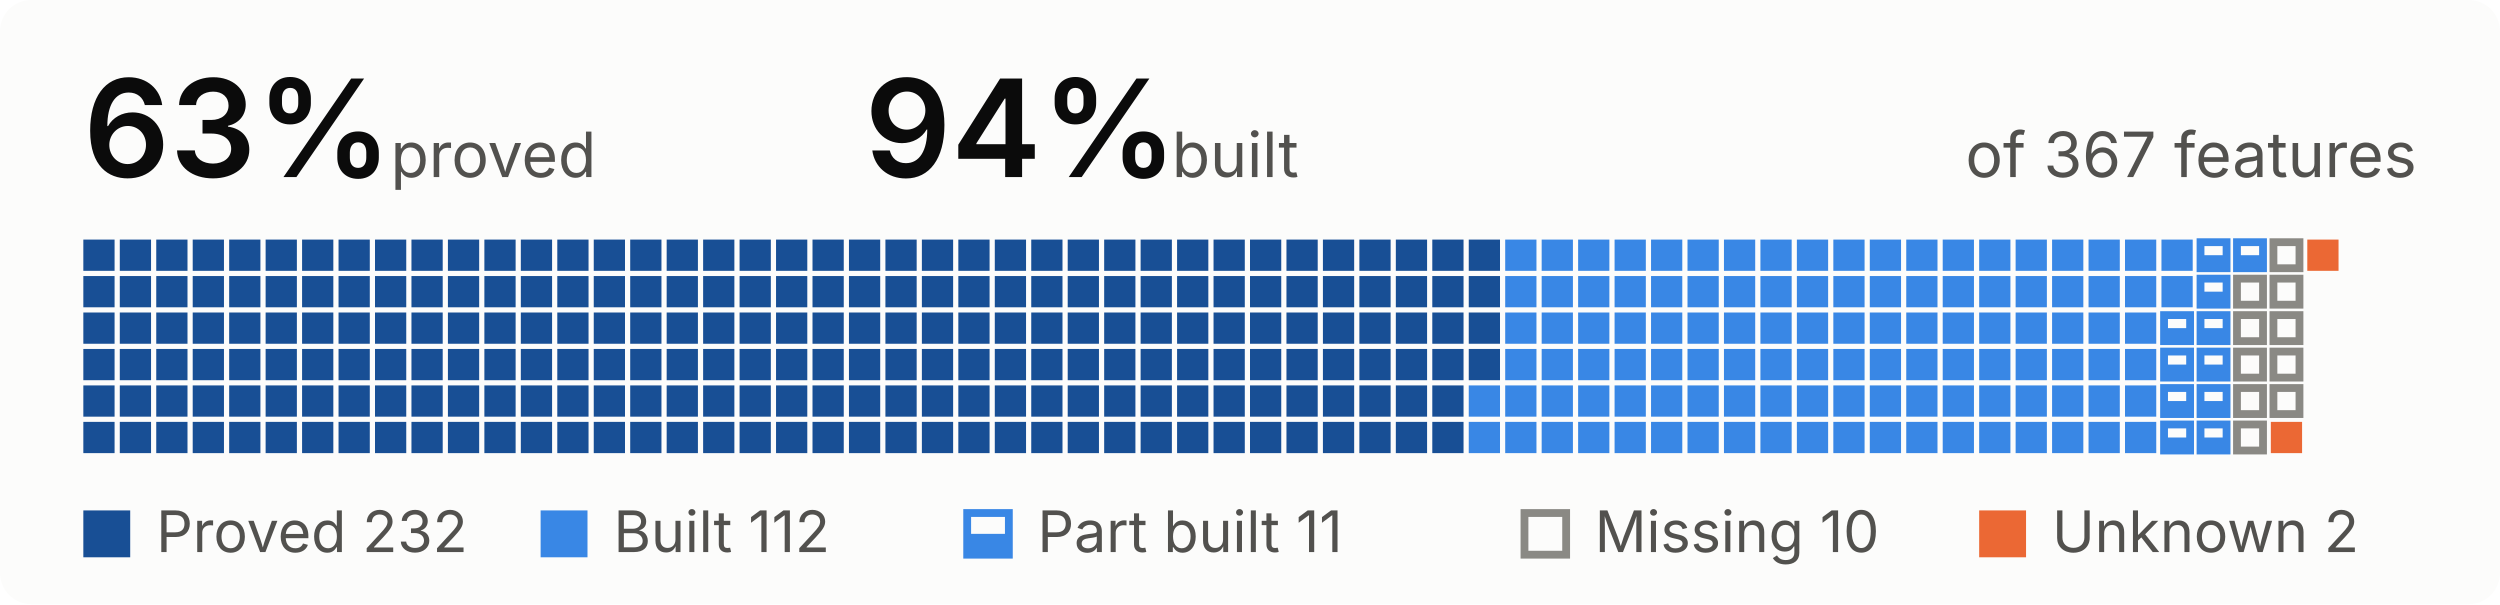
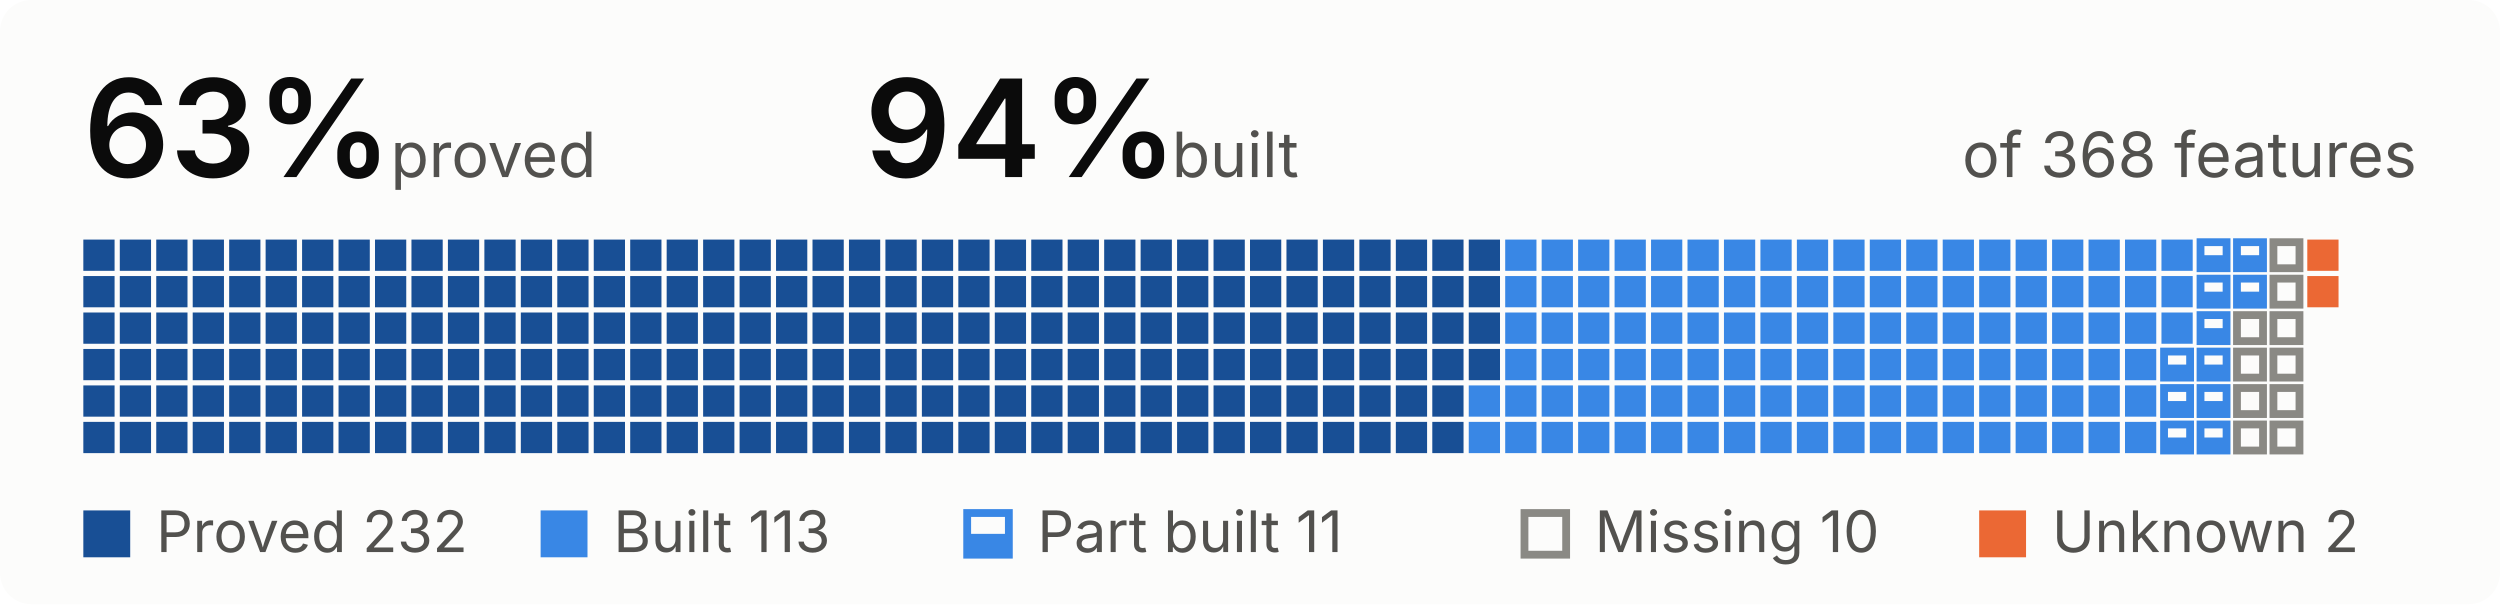
- <svg xmlns="http://www.w3.org/2000/svg" width="480" height="116" viewBox="0 0 480 116" role="img" aria-label="63 percent proved, 94 percent built, of 367 features">
+ <svg xmlns="http://www.w3.org/2000/svg" width="480" height="116" viewBox="0 0 480 116" role="img" aria-label="63 percent proved, 94 percent built, of 368 features">
  <style>
.bg{fill:#fcfcfb}.t{fill:#0b0b0b}.s{fill:#52514e}.rule{fill:#e1e0d9}
.proved{fill:#184f95}.built{fill:#3987e5}.unknown{fill:#eb6834}
.part-o{fill:none;stroke:#3987e5;stroke-width:1.5}.part-f{fill:#3987e5}
.missing{fill:none;stroke:#8a8984;stroke-width:1.5}
.pass{fill:#184f95}.fail{fill:#eb6834}.none{fill:none;stroke:#8a8984;stroke-width:1.5}
@media (prefers-color-scheme:dark){
.bg{fill:#1a1a19}.t{fill:#f0efec}.s{fill:#c3c2b7}.rule{fill:#383835}
.proved{fill:#86b6ef}.built{fill:#3987e5}.unknown{fill:#d95926}
.part-o{stroke:#3987e5}.part-f{fill:#3987e5}
.missing{stroke:#8d8c85}
.pass{fill:#86b6ef}.fail{fill:#d95926}.none{stroke:#8d8c85}
}
text{font-family:system-ui,-apple-system,"Segoe UI",sans-serif;font-size:12px}
.big{font-size:26px;font-weight:600}.b{font-weight:600}.xs{font-size:11px}
</style>
  <rect width="480" height="116" rx="6" class="bg" />
  <text x="16.0" y="34.0" class="t big">63%</text>
  <text x="75.0" y="34.0" class="s">proved</text>
  <text x="166.0" y="34.0" class="t big">94%</text>
  <text x="225.0" y="34.0" class="s">built</text>
-   <text x="464.0" y="34.0" class="s" text-anchor="end">of 367 features</text>
+   <text x="464.0" y="34.0" class="s" text-anchor="end">of 368 features</text>
  <rect x="16.0" y="46.0" width="6" height="6" class="proved" />
  <rect x="16.0" y="53.0" width="6" height="6" class="proved" />
  <rect x="16.0" y="60.0" width="6" height="6" class="proved" />
  <rect x="16.0" y="67.0" width="6" height="6" class="proved" />
  <rect x="16.0" y="74.0" width="6" height="6" class="proved" />
  <rect x="16.0" y="81.0" width="6" height="6" class="proved" />
  <rect x="23.0" y="46.0" width="6" height="6" class="proved" />
  <rect x="23.0" y="53.0" width="6" height="6" class="proved" />
  <rect x="23.0" y="60.0" width="6" height="6" class="proved" />
  <rect x="23.0" y="67.0" width="6" height="6" class="proved" />
  <rect x="23.0" y="74.0" width="6" height="6" class="proved" />
  <rect x="23.0" y="81.0" width="6" height="6" class="proved" />
  <rect x="30.0" y="46.0" width="6" height="6" class="proved" />
  <rect x="30.0" y="53.0" width="6" height="6" class="proved" />
  <rect x="30.0" y="60.0" width="6" height="6" class="proved" />
  <rect x="30.0" y="67.0" width="6" height="6" class="proved" />
  <rect x="30.0" y="74.0" width="6" height="6" class="proved" />
  <rect x="30.0" y="81.0" width="6" height="6" class="proved" />
  <rect x="37.0" y="46.0" width="6" height="6" class="proved" />
  <rect x="37.0" y="53.0" width="6" height="6" class="proved" />
  <rect x="37.0" y="60.0" width="6" height="6" class="proved" />
  <rect x="37.0" y="67.0" width="6" height="6" class="proved" />
  <rect x="37.0" y="74.0" width="6" height="6" class="proved" />
  <rect x="37.0" y="81.0" width="6" height="6" class="proved" />
  <rect x="44.0" y="46.0" width="6" height="6" class="proved" />
  <rect x="44.0" y="53.0" width="6" height="6" class="proved" />
  <rect x="44.0" y="60.0" width="6" height="6" class="proved" />
  <rect x="44.0" y="67.0" width="6" height="6" class="proved" />
  <rect x="44.0" y="74.0" width="6" height="6" class="proved" />
  <rect x="44.0" y="81.0" width="6" height="6" class="proved" />
  <rect x="51.0" y="46.0" width="6" height="6" class="proved" />
  <rect x="51.0" y="53.0" width="6" height="6" class="proved" />
  <rect x="51.0" y="60.0" width="6" height="6" class="proved" />
  <rect x="51.0" y="67.0" width="6" height="6" class="proved" />
  <rect x="51.0" y="74.0" width="6" height="6" class="proved" />
  <rect x="51.0" y="81.0" width="6" height="6" class="proved" />
  <rect x="58.0" y="46.0" width="6" height="6" class="proved" />
  <rect x="58.0" y="53.0" width="6" height="6" class="proved" />
  <rect x="58.0" y="60.0" width="6" height="6" class="proved" />
  <rect x="58.0" y="67.0" width="6" height="6" class="proved" />
  <rect x="58.0" y="74.0" width="6" height="6" class="proved" />
  <rect x="58.0" y="81.0" width="6" height="6" class="proved" />
  <rect x="65.0" y="46.0" width="6" height="6" class="proved" />
  <rect x="65.0" y="53.0" width="6" height="6" class="proved" />
  <rect x="65.0" y="60.0" width="6" height="6" class="proved" />
  <rect x="65.0" y="67.0" width="6" height="6" class="proved" />
  <rect x="65.0" y="74.0" width="6" height="6" class="proved" />
  <rect x="65.0" y="81.0" width="6" height="6" class="proved" />
  <rect x="72.0" y="46.0" width="6" height="6" class="proved" />
  <rect x="72.0" y="53.0" width="6" height="6" class="proved" />
  <rect x="72.0" y="60.0" width="6" height="6" class="proved" />
  <rect x="72.0" y="67.0" width="6" height="6" class="proved" />
  <rect x="72.0" y="74.0" width="6" height="6" class="proved" />
  <rect x="72.0" y="81.0" width="6" height="6" class="proved" />
  <rect x="79.0" y="46.0" width="6" height="6" class="proved" />
  <rect x="79.0" y="53.0" width="6" height="6" class="proved" />
  <rect x="79.0" y="60.0" width="6" height="6" class="proved" />
  <rect x="79.0" y="67.0" width="6" height="6" class="proved" />
  <rect x="79.0" y="74.0" width="6" height="6" class="proved" />
  <rect x="79.0" y="81.0" width="6" height="6" class="proved" />
  <rect x="86.0" y="46.0" width="6" height="6" class="proved" />
  <rect x="86.0" y="53.0" width="6" height="6" class="proved" />
  <rect x="86.0" y="60.0" width="6" height="6" class="proved" />
  <rect x="86.0" y="67.0" width="6" height="6" class="proved" />
  <rect x="86.0" y="74.0" width="6" height="6" class="proved" />
  <rect x="86.0" y="81.0" width="6" height="6" class="proved" />
  <rect x="93.0" y="46.0" width="6" height="6" class="proved" />
  <rect x="93.0" y="53.0" width="6" height="6" class="proved" />
  <rect x="93.0" y="60.0" width="6" height="6" class="proved" />
  <rect x="93.0" y="67.0" width="6" height="6" class="proved" />
  <rect x="93.0" y="74.0" width="6" height="6" class="proved" />
  <rect x="93.0" y="81.0" width="6" height="6" class="proved" />
  <rect x="100.0" y="46.0" width="6" height="6" class="proved" />
  <rect x="100.0" y="53.0" width="6" height="6" class="proved" />
  <rect x="100.0" y="60.0" width="6" height="6" class="proved" />
  <rect x="100.0" y="67.0" width="6" height="6" class="proved" />
  <rect x="100.0" y="74.0" width="6" height="6" class="proved" />
  <rect x="100.0" y="81.0" width="6" height="6" class="proved" />
  <rect x="107.0" y="46.0" width="6" height="6" class="proved" />
  <rect x="107.0" y="53.0" width="6" height="6" class="proved" />
  <rect x="107.0" y="60.0" width="6" height="6" class="proved" />
  <rect x="107.0" y="67.0" width="6" height="6" class="proved" />
  <rect x="107.0" y="74.0" width="6" height="6" class="proved" />
  <rect x="107.0" y="81.0" width="6" height="6" class="proved" />
  <rect x="114.0" y="46.0" width="6" height="6" class="proved" />
  <rect x="114.0" y="53.0" width="6" height="6" class="proved" />
  <rect x="114.0" y="60.0" width="6" height="6" class="proved" />
  <rect x="114.0" y="67.0" width="6" height="6" class="proved" />
  <rect x="114.0" y="74.0" width="6" height="6" class="proved" />
  <rect x="114.0" y="81.0" width="6" height="6" class="proved" />
  <rect x="121.0" y="46.0" width="6" height="6" class="proved" />
  <rect x="121.0" y="53.0" width="6" height="6" class="proved" />
  <rect x="121.0" y="60.0" width="6" height="6" class="proved" />
  <rect x="121.0" y="67.0" width="6" height="6" class="proved" />
  <rect x="121.0" y="74.0" width="6" height="6" class="proved" />
  <rect x="121.0" y="81.0" width="6" height="6" class="proved" />
  <rect x="128.0" y="46.0" width="6" height="6" class="proved" />
  <rect x="128.0" y="53.0" width="6" height="6" class="proved" />
  <rect x="128.0" y="60.0" width="6" height="6" class="proved" />
  <rect x="128.0" y="67.0" width="6" height="6" class="proved" />
  <rect x="128.0" y="74.0" width="6" height="6" class="proved" />
  <rect x="128.0" y="81.0" width="6" height="6" class="proved" />
  <rect x="135.0" y="46.0" width="6" height="6" class="proved" />
  <rect x="135.0" y="53.0" width="6" height="6" class="proved" />
  <rect x="135.0" y="60.0" width="6" height="6" class="proved" />
  <rect x="135.0" y="67.0" width="6" height="6" class="proved" />
  <rect x="135.0" y="74.0" width="6" height="6" class="proved" />
  <rect x="135.0" y="81.0" width="6" height="6" class="proved" />
  <rect x="142.0" y="46.0" width="6" height="6" class="proved" />
  <rect x="142.0" y="53.0" width="6" height="6" class="proved" />
  <rect x="142.0" y="60.0" width="6" height="6" class="proved" />
  <rect x="142.0" y="67.0" width="6" height="6" class="proved" />
  <rect x="142.0" y="74.0" width="6" height="6" class="proved" />
  <rect x="142.0" y="81.0" width="6" height="6" class="proved" />
  <rect x="149.0" y="46.0" width="6" height="6" class="proved" />
  <rect x="149.0" y="53.0" width="6" height="6" class="proved" />
  <rect x="149.0" y="60.0" width="6" height="6" class="proved" />
  <rect x="149.0" y="67.0" width="6" height="6" class="proved" />
  <rect x="149.0" y="74.0" width="6" height="6" class="proved" />
  <rect x="149.0" y="81.0" width="6" height="6" class="proved" />
  <rect x="156.0" y="46.0" width="6" height="6" class="proved" />
  <rect x="156.0" y="53.0" width="6" height="6" class="proved" />
  <rect x="156.0" y="60.0" width="6" height="6" class="proved" />
  <rect x="156.0" y="67.0" width="6" height="6" class="proved" />
  <rect x="156.0" y="74.0" width="6" height="6" class="proved" />
  <rect x="156.0" y="81.0" width="6" height="6" class="proved" />
  <rect x="163.0" y="46.0" width="6" height="6" class="proved" />
  <rect x="163.0" y="53.0" width="6" height="6" class="proved" />
  <rect x="163.0" y="60.0" width="6" height="6" class="proved" />
  <rect x="163.0" y="67.0" width="6" height="6" class="proved" />
  <rect x="163.0" y="74.0" width="6" height="6" class="proved" />
  <rect x="163.0" y="81.0" width="6" height="6" class="proved" />
  <rect x="170.0" y="46.0" width="6" height="6" class="proved" />
  <rect x="170.0" y="53.0" width="6" height="6" class="proved" />
  <rect x="170.0" y="60.0" width="6" height="6" class="proved" />
  <rect x="170.0" y="67.0" width="6" height="6" class="proved" />
  <rect x="170.0" y="74.0" width="6" height="6" class="proved" />
  <rect x="170.0" y="81.0" width="6" height="6" class="proved" />
  <rect x="177.0" y="46.0" width="6" height="6" class="proved" />
  <rect x="177.0" y="53.0" width="6" height="6" class="proved" />
  <rect x="177.0" y="60.0" width="6" height="6" class="proved" />
  <rect x="177.0" y="67.0" width="6" height="6" class="proved" />
  <rect x="177.0" y="74.0" width="6" height="6" class="proved" />
  <rect x="177.0" y="81.0" width="6" height="6" class="proved" />
  <rect x="184.0" y="46.0" width="6" height="6" class="proved" />
  <rect x="184.0" y="53.0" width="6" height="6" class="proved" />
  <rect x="184.0" y="60.0" width="6" height="6" class="proved" />
  <rect x="184.0" y="67.0" width="6" height="6" class="proved" />
  <rect x="184.0" y="74.0" width="6" height="6" class="proved" />
  <rect x="184.0" y="81.0" width="6" height="6" class="proved" />
  <rect x="191.0" y="46.0" width="6" height="6" class="proved" />
  <rect x="191.0" y="53.0" width="6" height="6" class="proved" />
  <rect x="191.0" y="60.0" width="6" height="6" class="proved" />
  <rect x="191.0" y="67.0" width="6" height="6" class="proved" />
  <rect x="191.0" y="74.0" width="6" height="6" class="proved" />
  <rect x="191.0" y="81.0" width="6" height="6" class="proved" />
  <rect x="198.0" y="46.0" width="6" height="6" class="proved" />
  <rect x="198.0" y="53.0" width="6" height="6" class="proved" />
  <rect x="198.0" y="60.0" width="6" height="6" class="proved" />
  <rect x="198.0" y="67.0" width="6" height="6" class="proved" />
  <rect x="198.0" y="74.0" width="6" height="6" class="proved" />
  <rect x="198.0" y="81.0" width="6" height="6" class="proved" />
  <rect x="205.0" y="46.0" width="6" height="6" class="proved" />
  <rect x="205.0" y="53.0" width="6" height="6" class="proved" />
  <rect x="205.0" y="60.0" width="6" height="6" class="proved" />
  <rect x="205.0" y="67.0" width="6" height="6" class="proved" />
  <rect x="205.0" y="74.0" width="6" height="6" class="proved" />
  <rect x="205.0" y="81.0" width="6" height="6" class="proved" />
  <rect x="212.0" y="46.0" width="6" height="6" class="proved" />
  <rect x="212.0" y="53.0" width="6" height="6" class="proved" />
  <rect x="212.0" y="60.0" width="6" height="6" class="proved" />
  <rect x="212.0" y="67.0" width="6" height="6" class="proved" />
  <rect x="212.0" y="74.0" width="6" height="6" class="proved" />
  <rect x="212.0" y="81.0" width="6" height="6" class="proved" />
  <rect x="219.0" y="46.0" width="6" height="6" class="proved" />
  <rect x="219.0" y="53.0" width="6" height="6" class="proved" />
  <rect x="219.0" y="60.0" width="6" height="6" class="proved" />
  <rect x="219.0" y="67.0" width="6" height="6" class="proved" />
  <rect x="219.0" y="74.0" width="6" height="6" class="proved" />
  <rect x="219.0" y="81.0" width="6" height="6" class="proved" />
  <rect x="226.0" y="46.0" width="6" height="6" class="proved" />
  <rect x="226.0" y="53.0" width="6" height="6" class="proved" />
  <rect x="226.0" y="60.0" width="6" height="6" class="proved" />
  <rect x="226.0" y="67.0" width="6" height="6" class="proved" />
  <rect x="226.0" y="74.0" width="6" height="6" class="proved" />
  <rect x="226.0" y="81.0" width="6" height="6" class="proved" />
  <rect x="233.0" y="46.0" width="6" height="6" class="proved" />
  <rect x="233.0" y="53.0" width="6" height="6" class="proved" />
  <rect x="233.0" y="60.0" width="6" height="6" class="proved" />
  <rect x="233.0" y="67.0" width="6" height="6" class="proved" />
  <rect x="233.0" y="74.0" width="6" height="6" class="proved" />
  <rect x="233.0" y="81.0" width="6" height="6" class="proved" />
  <rect x="240.0" y="46.0" width="6" height="6" class="proved" />
  <rect x="240.0" y="53.0" width="6" height="6" class="proved" />
  <rect x="240.0" y="60.0" width="6" height="6" class="proved" />
  <rect x="240.0" y="67.0" width="6" height="6" class="proved" />
  <rect x="240.0" y="74.0" width="6" height="6" class="proved" />
  <rect x="240.0" y="81.0" width="6" height="6" class="proved" />
  <rect x="247.0" y="46.0" width="6" height="6" class="proved" />
  <rect x="247.0" y="53.0" width="6" height="6" class="proved" />
  <rect x="247.0" y="60.0" width="6" height="6" class="proved" />
  <rect x="247.0" y="67.0" width="6" height="6" class="proved" />
  <rect x="247.0" y="74.0" width="6" height="6" class="proved" />
  <rect x="247.0" y="81.0" width="6" height="6" class="proved" />
  <rect x="254.0" y="46.0" width="6" height="6" class="proved" />
  <rect x="254.0" y="53.0" width="6" height="6" class="proved" />
  <rect x="254.0" y="60.0" width="6" height="6" class="proved" />
  <rect x="254.0" y="67.0" width="6" height="6" class="proved" />
  <rect x="254.0" y="74.0" width="6" height="6" class="proved" />
  <rect x="254.0" y="81.0" width="6" height="6" class="proved" />
  <rect x="261.0" y="46.0" width="6" height="6" class="proved" />
  <rect x="261.0" y="53.0" width="6" height="6" class="proved" />
  <rect x="261.0" y="60.0" width="6" height="6" class="proved" />
  <rect x="261.0" y="67.0" width="6" height="6" class="proved" />
  <rect x="261.0" y="74.0" width="6" height="6" class="proved" />
  <rect x="261.0" y="81.0" width="6" height="6" class="proved" />
  <rect x="268.0" y="46.0" width="6" height="6" class="proved" />
  <rect x="268.0" y="53.0" width="6" height="6" class="proved" />
  <rect x="268.0" y="60.0" width="6" height="6" class="proved" />
  <rect x="268.0" y="67.0" width="6" height="6" class="proved" />
  <rect x="268.0" y="74.0" width="6" height="6" class="proved" />
  <rect x="268.0" y="81.0" width="6" height="6" class="proved" />
  <rect x="275.0" y="46.0" width="6" height="6" class="proved" />
  <rect x="275.0" y="53.0" width="6" height="6" class="proved" />
  <rect x="275.0" y="60.0" width="6" height="6" class="proved" />
  <rect x="275.0" y="67.0" width="6" height="6" class="proved" />
  <rect x="275.0" y="74.0" width="6" height="6" class="proved" />
  <rect x="275.0" y="81.0" width="6" height="6" class="proved" />
  <rect x="282.0" y="46.0" width="6" height="6" class="proved" />
  <rect x="282.0" y="53.0" width="6" height="6" class="proved" />
  <rect x="282.0" y="60.0" width="6" height="6" class="proved" />
  <rect x="282.0" y="67.0" width="6" height="6" class="proved" />
  <rect x="282.0" y="74.0" width="6" height="6" class="built" />
  <rect x="282.0" y="81.0" width="6" height="6" class="built" />
  <rect x="289.0" y="46.0" width="6" height="6" class="built" />
  <rect x="289.0" y="53.0" width="6" height="6" class="built" />
  <rect x="289.0" y="60.0" width="6" height="6" class="built" />
  <rect x="289.0" y="67.0" width="6" height="6" class="built" />
  <rect x="289.0" y="74.0" width="6" height="6" class="built" />
  <rect x="289.0" y="81.0" width="6" height="6" class="built" />
  <rect x="296.0" y="46.0" width="6" height="6" class="built" />
  <rect x="296.0" y="53.0" width="6" height="6" class="built" />
  <rect x="296.0" y="60.0" width="6" height="6" class="built" />
  <rect x="296.0" y="67.0" width="6" height="6" class="built" />
  <rect x="296.0" y="74.0" width="6" height="6" class="built" />
  <rect x="296.0" y="81.0" width="6" height="6" class="built" />
  <rect x="303.0" y="46.0" width="6" height="6" class="built" />
  <rect x="303.0" y="53.0" width="6" height="6" class="built" />
  <rect x="303.0" y="60.0" width="6" height="6" class="built" />
  <rect x="303.0" y="67.0" width="6" height="6" class="built" />
  <rect x="303.0" y="74.0" width="6" height="6" class="built" />
  <rect x="303.0" y="81.0" width="6" height="6" class="built" />
  <rect x="310.0" y="46.0" width="6" height="6" class="built" />
  <rect x="310.0" y="53.0" width="6" height="6" class="built" />
  <rect x="310.0" y="60.0" width="6" height="6" class="built" />
  <rect x="310.0" y="67.0" width="6" height="6" class="built" />
  <rect x="310.0" y="74.0" width="6" height="6" class="built" />
  <rect x="310.0" y="81.0" width="6" height="6" class="built" />
  <rect x="317.0" y="46.0" width="6" height="6" class="built" />
  <rect x="317.0" y="53.0" width="6" height="6" class="built" />
  <rect x="317.0" y="60.0" width="6" height="6" class="built" />
  <rect x="317.0" y="67.0" width="6" height="6" class="built" />
  <rect x="317.0" y="74.0" width="6" height="6" class="built" />
  <rect x="317.0" y="81.0" width="6" height="6" class="built" />
  <rect x="324.0" y="46.0" width="6" height="6" class="built" />
  <rect x="324.0" y="53.0" width="6" height="6" class="built" />
  <rect x="324.0" y="60.0" width="6" height="6" class="built" />
  <rect x="324.0" y="67.0" width="6" height="6" class="built" />
  <rect x="324.0" y="74.0" width="6" height="6" class="built" />
  <rect x="324.0" y="81.0" width="6" height="6" class="built" />
  <rect x="331.0" y="46.0" width="6" height="6" class="built" />
  <rect x="331.0" y="53.0" width="6" height="6" class="built" />
  <rect x="331.0" y="60.0" width="6" height="6" class="built" />
  <rect x="331.0" y="67.0" width="6" height="6" class="built" />
  <rect x="331.0" y="74.0" width="6" height="6" class="built" />
  <rect x="331.0" y="81.0" width="6" height="6" class="built" />
  <rect x="338.0" y="46.0" width="6" height="6" class="built" />
  <rect x="338.0" y="53.0" width="6" height="6" class="built" />
  <rect x="338.0" y="60.0" width="6" height="6" class="built" />
  <rect x="338.0" y="67.0" width="6" height="6" class="built" />
  <rect x="338.0" y="74.0" width="6" height="6" class="built" />
  <rect x="338.0" y="81.0" width="6" height="6" class="built" />
  <rect x="345.0" y="46.0" width="6" height="6" class="built" />
  <rect x="345.0" y="53.0" width="6" height="6" class="built" />
  <rect x="345.0" y="60.0" width="6" height="6" class="built" />
  <rect x="345.0" y="67.0" width="6" height="6" class="built" />
  <rect x="345.0" y="74.0" width="6" height="6" class="built" />
  <rect x="345.0" y="81.0" width="6" height="6" class="built" />
  <rect x="352.0" y="46.0" width="6" height="6" class="built" />
  <rect x="352.0" y="53.0" width="6" height="6" class="built" />
  <rect x="352.0" y="60.0" width="6" height="6" class="built" />
  <rect x="352.0" y="67.0" width="6" height="6" class="built" />
  <rect x="352.0" y="74.0" width="6" height="6" class="built" />
  <rect x="352.0" y="81.0" width="6" height="6" class="built" />
  <rect x="359.0" y="46.0" width="6" height="6" class="built" />
  <rect x="359.0" y="53.0" width="6" height="6" class="built" />
  <rect x="359.0" y="60.0" width="6" height="6" class="built" />
  <rect x="359.0" y="67.0" width="6" height="6" class="built" />
  <rect x="359.0" y="74.0" width="6" height="6" class="built" />
  <rect x="359.0" y="81.0" width="6" height="6" class="built" />
  <rect x="366.0" y="46.0" width="6" height="6" class="built" />
  <rect x="366.0" y="53.0" width="6" height="6" class="built" />
  <rect x="366.0" y="60.0" width="6" height="6" class="built" />
  <rect x="366.0" y="67.0" width="6" height="6" class="built" />
  <rect x="366.0" y="74.0" width="6" height="6" class="built" />
  <rect x="366.0" y="81.0" width="6" height="6" class="built" />
  <rect x="373.0" y="46.0" width="6" height="6" class="built" />
  <rect x="373.0" y="53.0" width="6" height="6" class="built" />
  <rect x="373.0" y="60.0" width="6" height="6" class="built" />
  <rect x="373.0" y="67.0" width="6" height="6" class="built" />
  <rect x="373.0" y="74.0" width="6" height="6" class="built" />
  <rect x="373.0" y="81.0" width="6" height="6" class="built" />
  <rect x="380.0" y="46.0" width="6" height="6" class="built" />
  <rect x="380.0" y="53.0" width="6" height="6" class="built" />
  <rect x="380.0" y="60.0" width="6" height="6" class="built" />
  <rect x="380.0" y="67.0" width="6" height="6" class="built" />
  <rect x="380.0" y="74.0" width="6" height="6" class="built" />
  <rect x="380.0" y="81.0" width="6" height="6" class="built" />
  <rect x="387.0" y="46.0" width="6" height="6" class="built" />
  <rect x="387.0" y="53.0" width="6" height="6" class="built" />
  <rect x="387.0" y="60.0" width="6" height="6" class="built" />
  <rect x="387.0" y="67.0" width="6" height="6" class="built" />
  <rect x="387.0" y="74.0" width="6" height="6" class="built" />
  <rect x="387.0" y="81.0" width="6" height="6" class="built" />
  <rect x="394.0" y="46.0" width="6" height="6" class="built" />
  <rect x="394.0" y="53.0" width="6" height="6" class="built" />
  <rect x="394.0" y="60.0" width="6" height="6" class="built" />
  <rect x="394.0" y="67.0" width="6" height="6" class="built" />
  <rect x="394.0" y="74.0" width="6" height="6" class="built" />
  <rect x="394.0" y="81.0" width="6" height="6" class="built" />
  <rect x="401.0" y="46.0" width="6" height="6" class="built" />
  <rect x="401.0" y="53.0" width="6" height="6" class="built" />
  <rect x="401.0" y="60.0" width="6" height="6" class="built" />
  <rect x="401.0" y="67.0" width="6" height="6" class="built" />
  <rect x="401.0" y="74.0" width="6" height="6" class="built" />
  <rect x="401.0" y="81.0" width="6" height="6" class="built" />
  <rect x="408.0" y="46.0" width="6" height="6" class="built" />
  <rect x="408.0" y="53.0" width="6" height="6" class="built" />
  <rect x="408.0" y="60.0" width="6" height="6" class="built" />
  <rect x="408.0" y="67.0" width="6" height="6" class="built" />
  <rect x="408.0" y="74.0" width="6" height="6" class="built" />
  <rect x="408.0" y="81.0" width="6" height="6" class="built" />
  <rect x="415.0" y="46.0" width="6" height="6" class="built" />
  <rect x="415.0" y="53.0" width="6" height="6" class="built" />
-   <rect x="415.5" y="60.5" width="5" height="5" fill="none" class="part-o" />
-   <rect x="415.0" y="63.0" width="6" height="3.0" class="part-f" />
+   <rect x="415.0" y="60.0" width="6" height="6" class="built" />
  <rect x="415.5" y="67.5" width="5" height="5" fill="none" class="part-o" />
  <rect x="415.0" y="70.0" width="6" height="3.0" class="part-f" />
  <rect x="415.5" y="74.5" width="5" height="5" fill="none" class="part-o" />
  <rect x="415.0" y="77.0" width="6" height="3.0" class="part-f" />
  <rect x="415.5" y="81.5" width="5" height="5" fill="none" class="part-o" />
  <rect x="415.0" y="84.0" width="6" height="3.0" class="part-f" />
  <rect x="422.5" y="46.5" width="5" height="5" fill="none" class="part-o" />
  <rect x="422.0" y="49.0" width="6" height="3.0" class="part-f" />
  <rect x="422.5" y="53.5" width="5" height="5" fill="none" class="part-o" />
  <rect x="422.0" y="56.0" width="6" height="3.0" class="part-f" />
  <rect x="422.5" y="60.5" width="5" height="5" fill="none" class="part-o" />
  <rect x="422.0" y="63.0" width="6" height="3.0" class="part-f" />
  <rect x="422.5" y="67.5" width="5" height="5" fill="none" class="part-o" />
  <rect x="422.0" y="70.0" width="6" height="3.0" class="part-f" />
  <rect x="422.5" y="74.5" width="5" height="5" fill="none" class="part-o" />
  <rect x="422.0" y="77.0" width="6" height="3.0" class="part-f" />
  <rect x="422.5" y="81.5" width="5" height="5" fill="none" class="part-o" />
  <rect x="422.0" y="84.0" width="6" height="3.0" class="part-f" />
  <rect x="429.5" y="46.5" width="5" height="5" fill="none" class="part-o" />
  <rect x="429.0" y="49.0" width="6" height="3.0" class="part-f" />
-   <rect x="429.5" y="53.5" width="5" height="5" fill="none" class="missing" />
+   <rect x="429.5" y="53.5" width="5" height="5" fill="none" class="part-o" />
+   <rect x="429.0" y="56.0" width="6" height="3.0" class="part-f" />
  <rect x="429.5" y="60.5" width="5" height="5" fill="none" class="missing" />
  <rect x="429.5" y="67.5" width="5" height="5" fill="none" class="missing" />
  <rect x="429.5" y="74.5" width="5" height="5" fill="none" class="missing" />
  <rect x="429.5" y="81.5" width="5" height="5" fill="none" class="missing" />
  <rect x="436.5" y="46.5" width="5" height="5" fill="none" class="missing" />
  <rect x="436.5" y="53.5" width="5" height="5" fill="none" class="missing" />
  <rect x="436.5" y="60.5" width="5" height="5" fill="none" class="missing" />
  <rect x="436.5" y="67.5" width="5" height="5" fill="none" class="missing" />
  <rect x="436.5" y="74.5" width="5" height="5" fill="none" class="missing" />
-   <rect x="436.0" y="81.0" width="6" height="6" class="unknown" />
+   <rect x="436.5" y="81.5" width="5" height="5" fill="none" class="missing" />
  <rect x="443.0" y="46.0" width="6" height="6" class="unknown" />
+   <rect x="443.0" y="53.0" width="6" height="6" class="unknown" />
  <rect x="16.0" y="98.0" width="9" height="9" class="proved" />
  <text x="30.0" y="106.0" class="s xs">Proved 232</text>
  <rect x="103.8" y="98.0" width="9" height="9" class="built" />
-   <text x="117.8" y="106.0" class="s xs">Built 112</text>
+   <text x="117.8" y="106.0" class="s xs">Built 113</text>
  <rect x="185.7" y="98.5" width="8" height="8" fill="none" class="part-o" />
  <rect x="185.2" y="102.5" width="9" height="4.5" class="part-f" />
  <text x="199.2" y="106.0" class="s xs">Part built 11</text>
  <rect x="292.7" y="98.5" width="8" height="8" fill="none" class="missing" />
  <text x="306.2" y="106.0" class="s xs">Missing 10</text>
  <rect x="380.0" y="98.0" width="9" height="9" class="unknown" />
  <text x="394.0" y="106.0" class="s xs">Unknown 2</text>
</svg>
